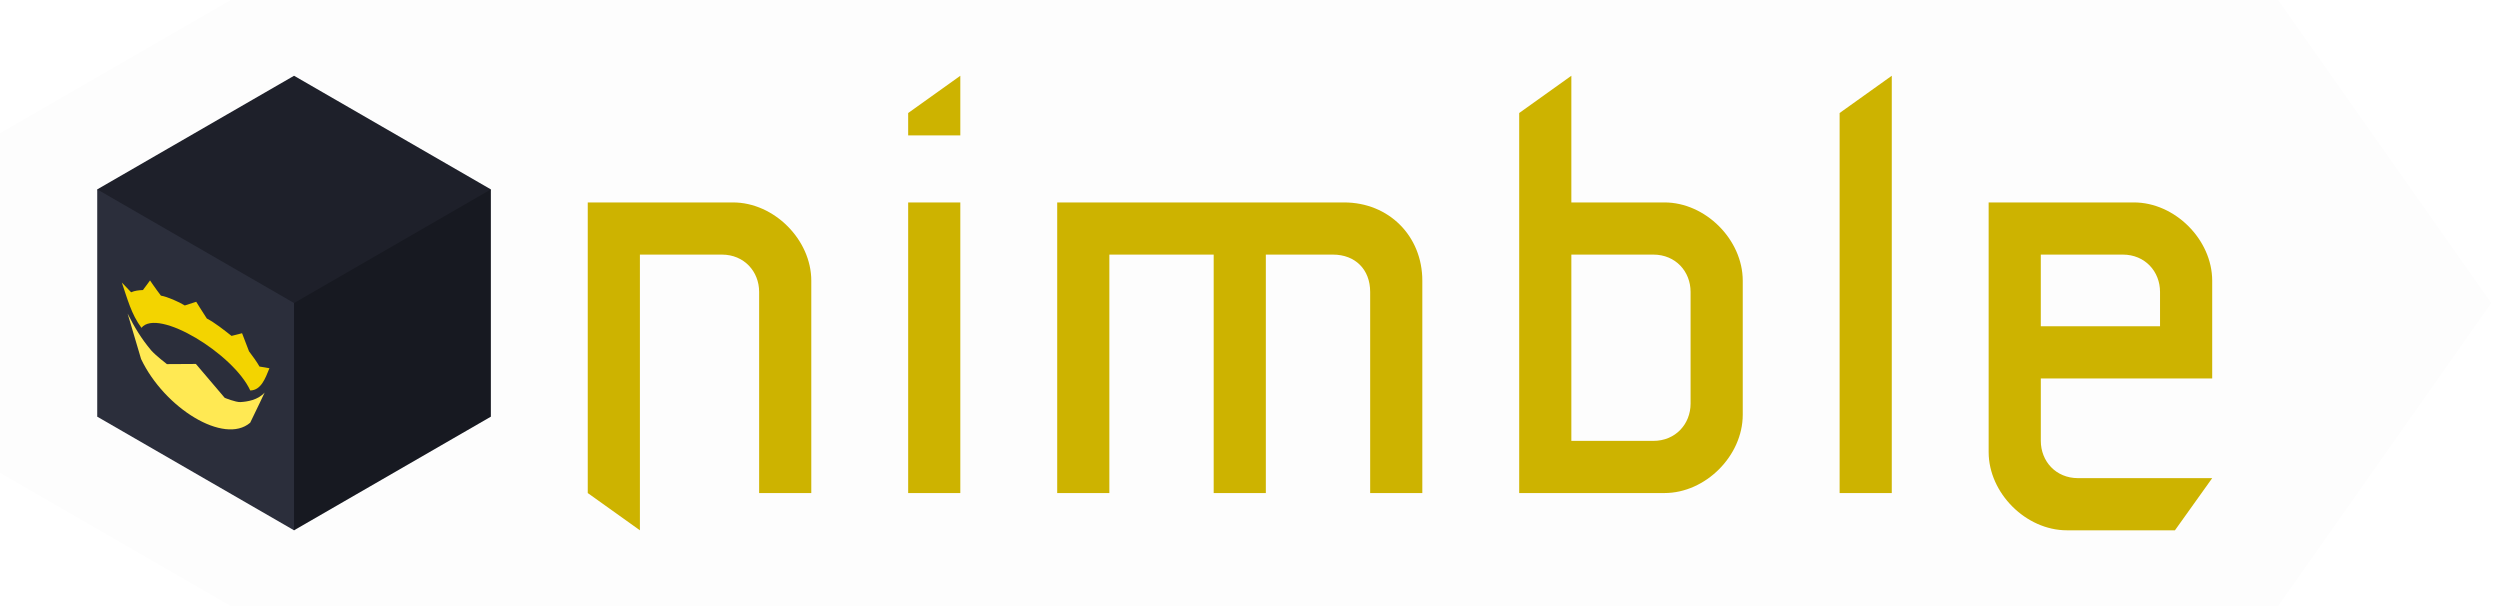
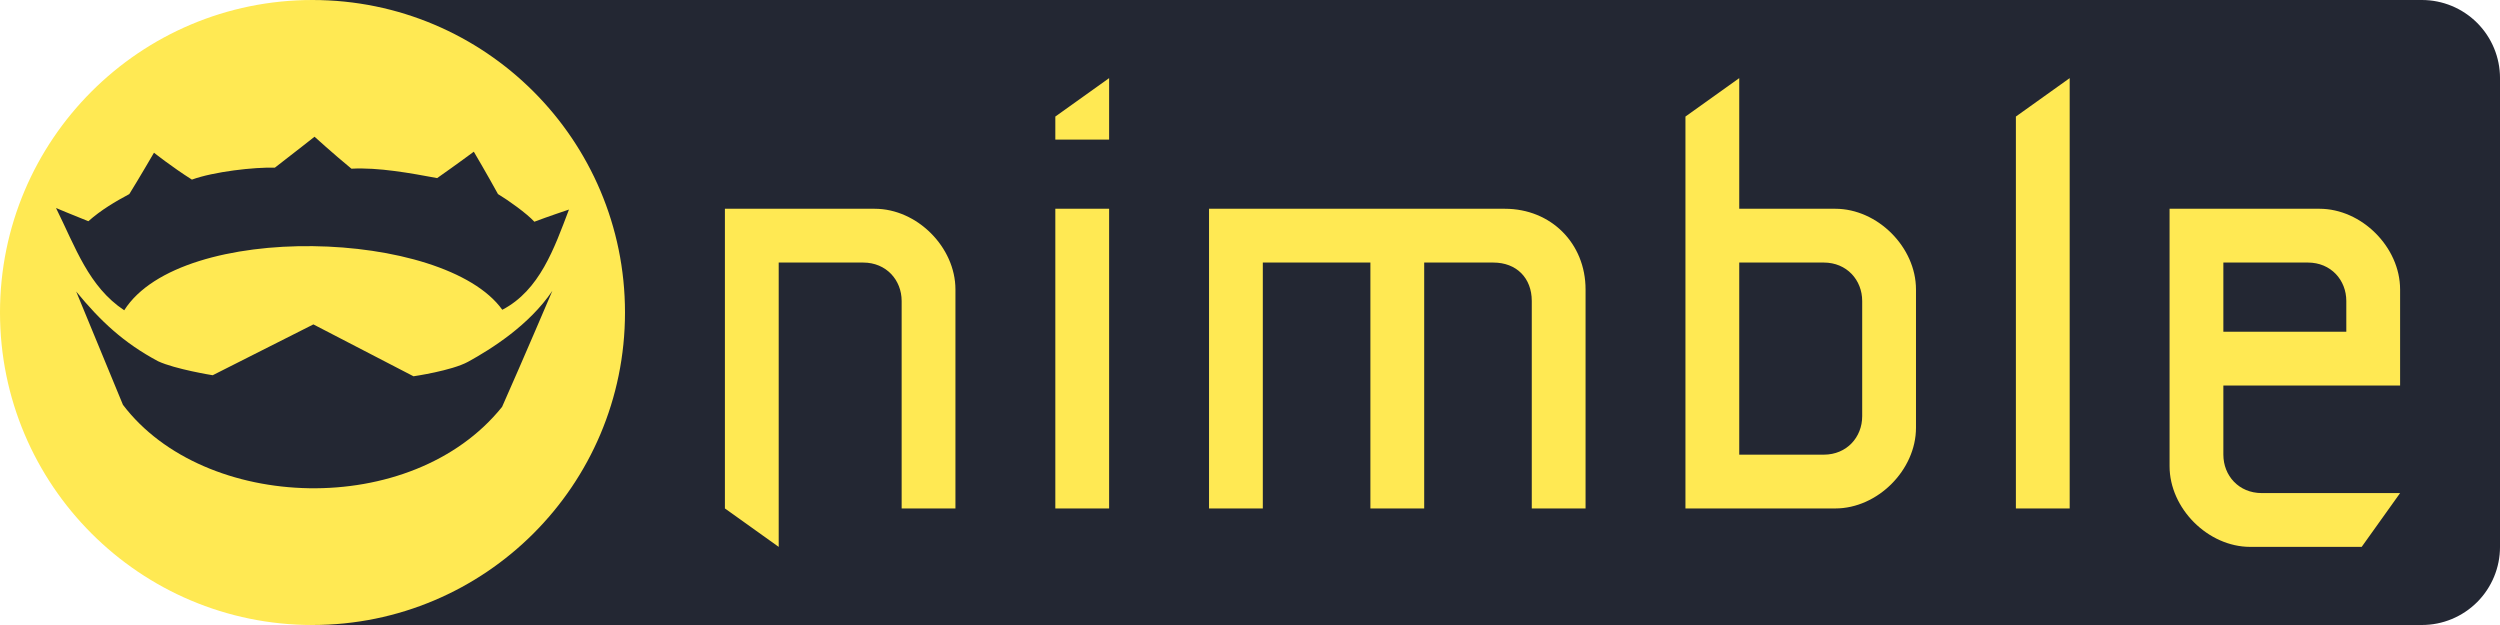
- <svg xmlns="http://www.w3.org/2000/svg" width="100%" height="100%" viewBox="0 0 198 48" version="1.1" xml:space="preserve" style="fill-rule:evenodd;clip-rule:evenodd;stroke-linejoin:round;stroke-miterlimit:2;">
-   <g id="nimble-tag-2" transform="matrix(0.741573,0,0,0.75,0,0)">
+ <svg xmlns="http://www.w3.org/2000/svg" width="100%" height="100%" viewBox="0 0 192 48" version="1.1" xml:space="preserve" style="fill-rule:evenodd;clip-rule:evenodd;stroke-linejoin:round;stroke-miterlimit:2;">
+   <g id="nimble-tag-2" transform="matrix(0.719101,0,0,0.75,0,0)">
    <rect x="0" y="0" width="267" height="64" style="fill:none;" />
    <clipPath id="_clip1">
      <rect x="0" y="0" width="267" height="64" />
    </clipPath>
    <g clip-path="url(#_clip1)">
-       <g id="background" transform="matrix(1.34848,0,0,1.33333,-3.63049,0)">
-         <path d="M20.973,0L183.117,0L183.117,0.001L183.117,0L200,24L183.117,48L20.973,48L2.692,37.446L2.692,10.554L20.973,0Z" style="fill:rgb(253,253,253);" />
+       <g id="background" transform="matrix(1.34268,0,0,1.33333,1.15076,0)">
+         <path d="M198,6C198,4.409 197.345,2.883 196.18,1.757C195.014,0.632 193.434,0 191.786,0C160.748,0 24,0 24,0L24,48L191.786,48C193.434,48 195.014,47.368 196.18,46.243C197.345,45.117 198,43.591 198,42C198,32.778 198,15.222 198,6Z" style="fill:rgb(35,39,51);" />
      </g>
-       <g id="box" transform="matrix(0.379261,0,0,0.375,-325.949,-220)">
-         <g id="cube">
-           <path id="top" d="M942.236,608L886.81,640L942.236,736L997.661,640L942.236,608Z" style="fill:rgb(30,32,42);" />
-           <path id="left" d="M886.81,640L942.236,672L942.236,736L886.81,704L886.81,640Z" style="fill:rgb(43,46,59);" />
-           <g id="right" transform="matrix(-1,0,0,1,1884.47,-1.10412e-13)">
-             <path d="M886.81,640L942.236,672L942.236,736L886.81,704L886.81,640Z" style="fill:rgb(23,25,33);" />
-           </g>
+       <g id="text" transform="matrix(0.28125,0,0,0.28125,77.4189,8)">
+         <g id="n" transform="matrix(3.64754,0,0,3.49727,-2261,-1669.21)">
+           <path d="M619.871,522.09L619.871,490.89L635.471,490.89C639.871,490.89 643.871,494.89 643.871,499.29C643.871,503.69 643.871,522.09 643.871,522.09L638.271,522.09C638.271,522.09 638.271,507.69 638.271,500.49C638.271,498.315 636.671,496.49 634.271,496.49L625.471,496.49L625.471,526.09L619.871,522.09Z" style="fill:rgb(255,233,83);fill-rule:nonzero;" />
        </g>
-         <g id="crown" transform="matrix(0.583837,0.337079,0,0.674157,346.708,-95.0112)">
-           <g id="bottom" transform="matrix(1,0,0,1,405.086,173.498)">
-             <path d="M534.666,498.777C534.666,498.777 538.498,508.055 541.159,514.502C552.436,529.38 581.233,530.415 593.787,514.79C596.758,508.095 600.766,498.687 600.766,498.687C597.545,503.458 592.303,506.752 589.075,508.526C586.781,509.782 581.489,510.542 581.489,510.542L567.593,503.341L553.617,510.398C553.617,510.398 548.395,509.559 546.031,508.454C541.259,505.906 538.049,502.897 534.666,498.777Z" style="fill:rgb(255,233,83);fill-rule:nonzero;" />
-           </g>
-           <g id="top1" transform="matrix(1,0,0,1,405.086,173.498)">
-             <path d="M567.753,477.29C567.753,477.29 565.025,479.446 562.244,481.587C559.382,481.497 553.771,482.137 550.73,483.243C547.929,481.468 545.468,479.509 545.468,479.509C545.468,479.509 543.365,483.127 542.042,485.251C540.081,486.294 538.111,487.467 536.356,489.02C534.314,488.209 531.948,487.221 531.871,487.188C534.574,492.641 536.392,498.102 541.336,501.384C549.207,488.952 585.784,490.098 593.817,501.313C599.009,498.605 601.029,492.779 603.071,487.399C602.847,487.473 600.068,488.403 598.267,489.09C597.192,487.92 594.658,486.12 593.217,485.251C591.851,482.749 589.862,479.368 589.862,479.368C589.862,479.368 587.506,481.12 584.776,483.032C581.088,482.351 576.626,481.524 572.874,481.728C570.32,479.629 567.753,477.29 567.753,477.29L567.753,477.29Z" style="fill:rgb(243,212,0);fill-rule:nonzero;" />
-           </g>
+         <g id="i" transform="matrix(3.64754,0,0,3.49727,-320.984,-3.46725e-07)">
+           <path d="M128,44.8L122.4,44.8L122.4,13.6L128,13.6L128,44.8ZM122.4,6.4L128,6.4L128,0L122.4,4L122.4,6.4Z" style="fill:rgb(255,233,83);fill-rule:nonzero;" />
+         </g>
+         <g id="m" transform="matrix(3.64754,0,0,3.49727,-2261,-1669.21)">
+           <path d="M675.871,522.09L670.271,522.09L670.271,490.89L701.071,490.89C705.871,490.89 709.471,494.49 709.471,499.29L709.471,522.09L703.871,522.09L703.871,500.49C703.871,498.09 702.271,496.49 699.871,496.49L692.671,496.49L692.671,522.09L687.071,522.09L687.071,496.49L675.871,496.49L675.871,522.09Z" style="fill:rgb(255,233,83);fill-rule:nonzero;" />
+         </g>
+         <g id="b" transform="matrix(3.64754,0,0,3.49727,7.11431e-13,-3.46725e-07)">
+           <path d="M100,4L105.6,0L105.6,13.6L115.601,13.6C120,13.6 124,17.6 124.001,22C124.001,24.746 124.001,28.182 124.001,30.376C124.001,31.593 124.001,33.694 124.001,36.4C124,40.8 120,44.8 115.601,44.8L100,44.8L100,4ZM105.6,19.2L105.6,39.2L114.4,39.2C116.8,39.2 118.4,37.375 118.4,35.2C118.4,32.232 118.4,30.692 118.4,29.906C118.4,28.443 118.4,26.282 118.4,23.2C118.4,21.025 116.8,19.2 114.4,19.2L105.6,19.2Z" style="fill:rgb(255,233,83);fill-rule:nonzero;" />
+         </g>
+         <g id="l" transform="matrix(3.64754,0,0,3.49727,7.11431e-13,-3.46725e-07)">
+           <path d="M140.001,44.8L134.401,44.8L134.401,4L140.001,0L140.001,44.8Z" style="fill:rgb(255,233,83);fill-rule:nonzero;" />
+         </g>
+         <g id="e" transform="matrix(1.39062,0,0,1.33333,0,0)">
+           <path d="M409.182,83.934L409.182,92.553L409.182,92.553L409.182,93.123C409.182,93.123 409.183,95.218 409.183,102.82C409.183,108.525 413.38,113.311 419.675,113.311L457.445,113.311L446.953,128L416.526,128C404.986,128 394.494,117.508 394.493,105.967C394.493,94.426 394.493,93.123 394.493,93.123L394.493,70.549L394.493,70.549L394.493,35.672L435.412,35.672C446.952,35.672 457.444,46.164 457.445,57.705L457.445,63.772L457.445,63.772L457.445,83.934L409.182,83.934ZM409.182,69.246L442.757,69.246L442.757,67.374L442.756,67.374L442.755,60.852C442.755,55.148 438.559,50.361 432.264,50.361L409.182,50.361L409.182,69.246Z" style="fill:rgb(255,233,83);" />
        </g>
      </g>
-       <g id="text" transform="matrix(1.51705,0,0,1.5,-21.3126,-16)">
-         <g id="n" transform="matrix(0.655738,0,0,0.655738,-351.047,-296.977)">
-           <path d="M619.871,522.09L619.871,490.89L635.471,490.89C639.871,490.89 643.871,494.89 643.871,499.29C643.871,503.69 643.871,522.09 643.871,522.09L638.271,522.09C638.271,522.09 638.271,507.69 638.271,500.49C638.271,498.315 636.671,496.49 634.271,496.49L625.471,496.49L625.471,526.09L619.871,522.09Z" style="fill:rgb(205,179,0);fill-rule:nonzero;" />
+       <g id="icon">
+         <g id="background1" transform="matrix(1.39062,0,0,1.33333,0,0)">
+           <circle cx="24" cy="24" r="24" style="fill:rgb(255,233,83);" />
        </g>
-         <g id="i" transform="matrix(0.655738,0,0,0.655738,-2.27929,16)">
-           <path d="M128,44.8L122.4,44.8L122.4,13.6L128,13.6L128,44.8ZM122.4,6.4L128,6.4L128,0L122.4,4L122.4,6.4Z" style="fill:rgb(205,179,0);fill-rule:nonzero;" />
-         </g>
-         <g id="m" transform="matrix(0.655738,0,0,0.655738,-351.047,-296.977)">
-           <path d="M675.871,522.09L670.271,522.09L670.271,490.89L701.071,490.89C705.871,490.89 709.471,494.49 709.471,499.29L709.471,522.09L703.871,522.09L703.871,500.49C703.871,498.09 702.271,496.49 699.871,496.49L692.671,496.49L692.671,522.09L687.071,522.09L687.071,496.49L675.871,496.49L675.871,522.09Z" style="fill:rgb(205,179,0);fill-rule:nonzero;" />
-         </g>
-         <g id="b" transform="matrix(0.655738,0,0,0.655738,55.4256,16)">
-           <path d="M100,4L105.6,0L105.6,13.6L115.601,13.6C120,13.6 124,17.6 124.001,22C124.001,24.746 124.001,28.182 124.001,30.376C124.001,31.593 124.001,33.694 124.001,36.4C124,40.8 120,44.8 115.601,44.8L100,44.8L100,4ZM105.6,19.2L105.6,39.2L114.4,39.2C116.8,39.2 118.4,37.375 118.4,35.2C118.4,32.232 118.4,30.692 118.4,29.906C118.4,28.443 118.4,26.282 118.4,23.2C118.4,21.025 116.8,19.2 114.4,19.2L105.6,19.2Z" style="fill:rgb(205,179,0);fill-rule:nonzero;" />
-         </g>
-         <g id="l" transform="matrix(0.655738,0,0,0.655738,55.4256,16)">
-           <path d="M140.001,44.8L134.401,44.8L134.401,4L140.001,0L140.001,44.8Z" style="fill:rgb(205,179,0);fill-rule:nonzero;" />
-         </g>
-         <g id="e" transform="matrix(0.655738,0,0,0.655738,55.4256,16)">
-           <path d="M170.401,48.8L158.801,48.8C154.401,48.8 150.401,44.8 150.401,40.4C150.4,36 150.401,35.503 150.401,35.503L150.401,26.897L150.4,26.897L150.4,13.6L166.001,13.6C170.4,13.6 174.4,17.6 174.401,22C174.401,26.354 174.401,26.886 174.401,26.897L174.401,26.897L174.401,32.497L156.001,32.497L156.001,35.503C156.001,35.503 156.001,36.302 156.001,39.2C156.001,41.375 157.601,43.2 160.001,43.2L174.401,43.2L170.401,48.8ZM164.8,19.2L156,19.2L156,26.897L156.001,26.897L168.801,26.897C168.801,26.897 168.8,26.098 168.8,23.2C168.8,21.025 167.2,19.2 164.8,19.2Z" style="fill:rgb(205,179,0);" />
+         <g id="nim-logo" transform="matrix(1.39062,0,0,1.33333,0,0)">
+           <path d="M5.85,22.388C5.85,22.388 7.97,27.522 9.442,31.089C15.682,39.32 31.614,39.893 38.56,31.248C40.204,27.544 42.421,22.338 42.421,22.338C40.639,24.978 37.739,26.8 35.953,27.782C34.684,28.477 31.756,28.898 31.756,28.898L24.068,24.914L16.335,28.818C16.335,28.818 13.446,28.354 12.138,27.742C9.498,26.333 7.722,24.668 5.85,22.388ZM24.156,10.5C24.156,10.5 22.647,11.693 21.108,12.878C19.525,12.827 16.42,13.182 14.738,13.794C13.188,12.812 11.826,11.728 11.826,11.728C11.826,11.728 10.663,13.73 9.931,14.905C8.846,15.482 7.756,16.131 6.785,16.99C5.655,16.541 4.346,15.995 4.303,15.976C5.799,18.994 6.805,22.015 9.54,23.83C13.895,16.953 34.132,17.586 38.577,23.791C41.45,22.293 42.567,19.07 43.697,16.093C43.573,16.134 42.036,16.649 41.039,17.029C40.444,16.381 39.042,15.385 38.245,14.905C37.489,13.52 36.389,11.65 36.389,11.65C36.389,11.65 35.085,12.619 33.575,13.677C31.534,13.3 29.066,12.842 26.99,12.956C25.576,11.794 24.156,10.5 24.156,10.5L24.156,10.5Z" style="fill:rgb(35,39,51);fill-rule:nonzero;" />
        </g>
      </g>
    </g>
  </g>
</svg>
